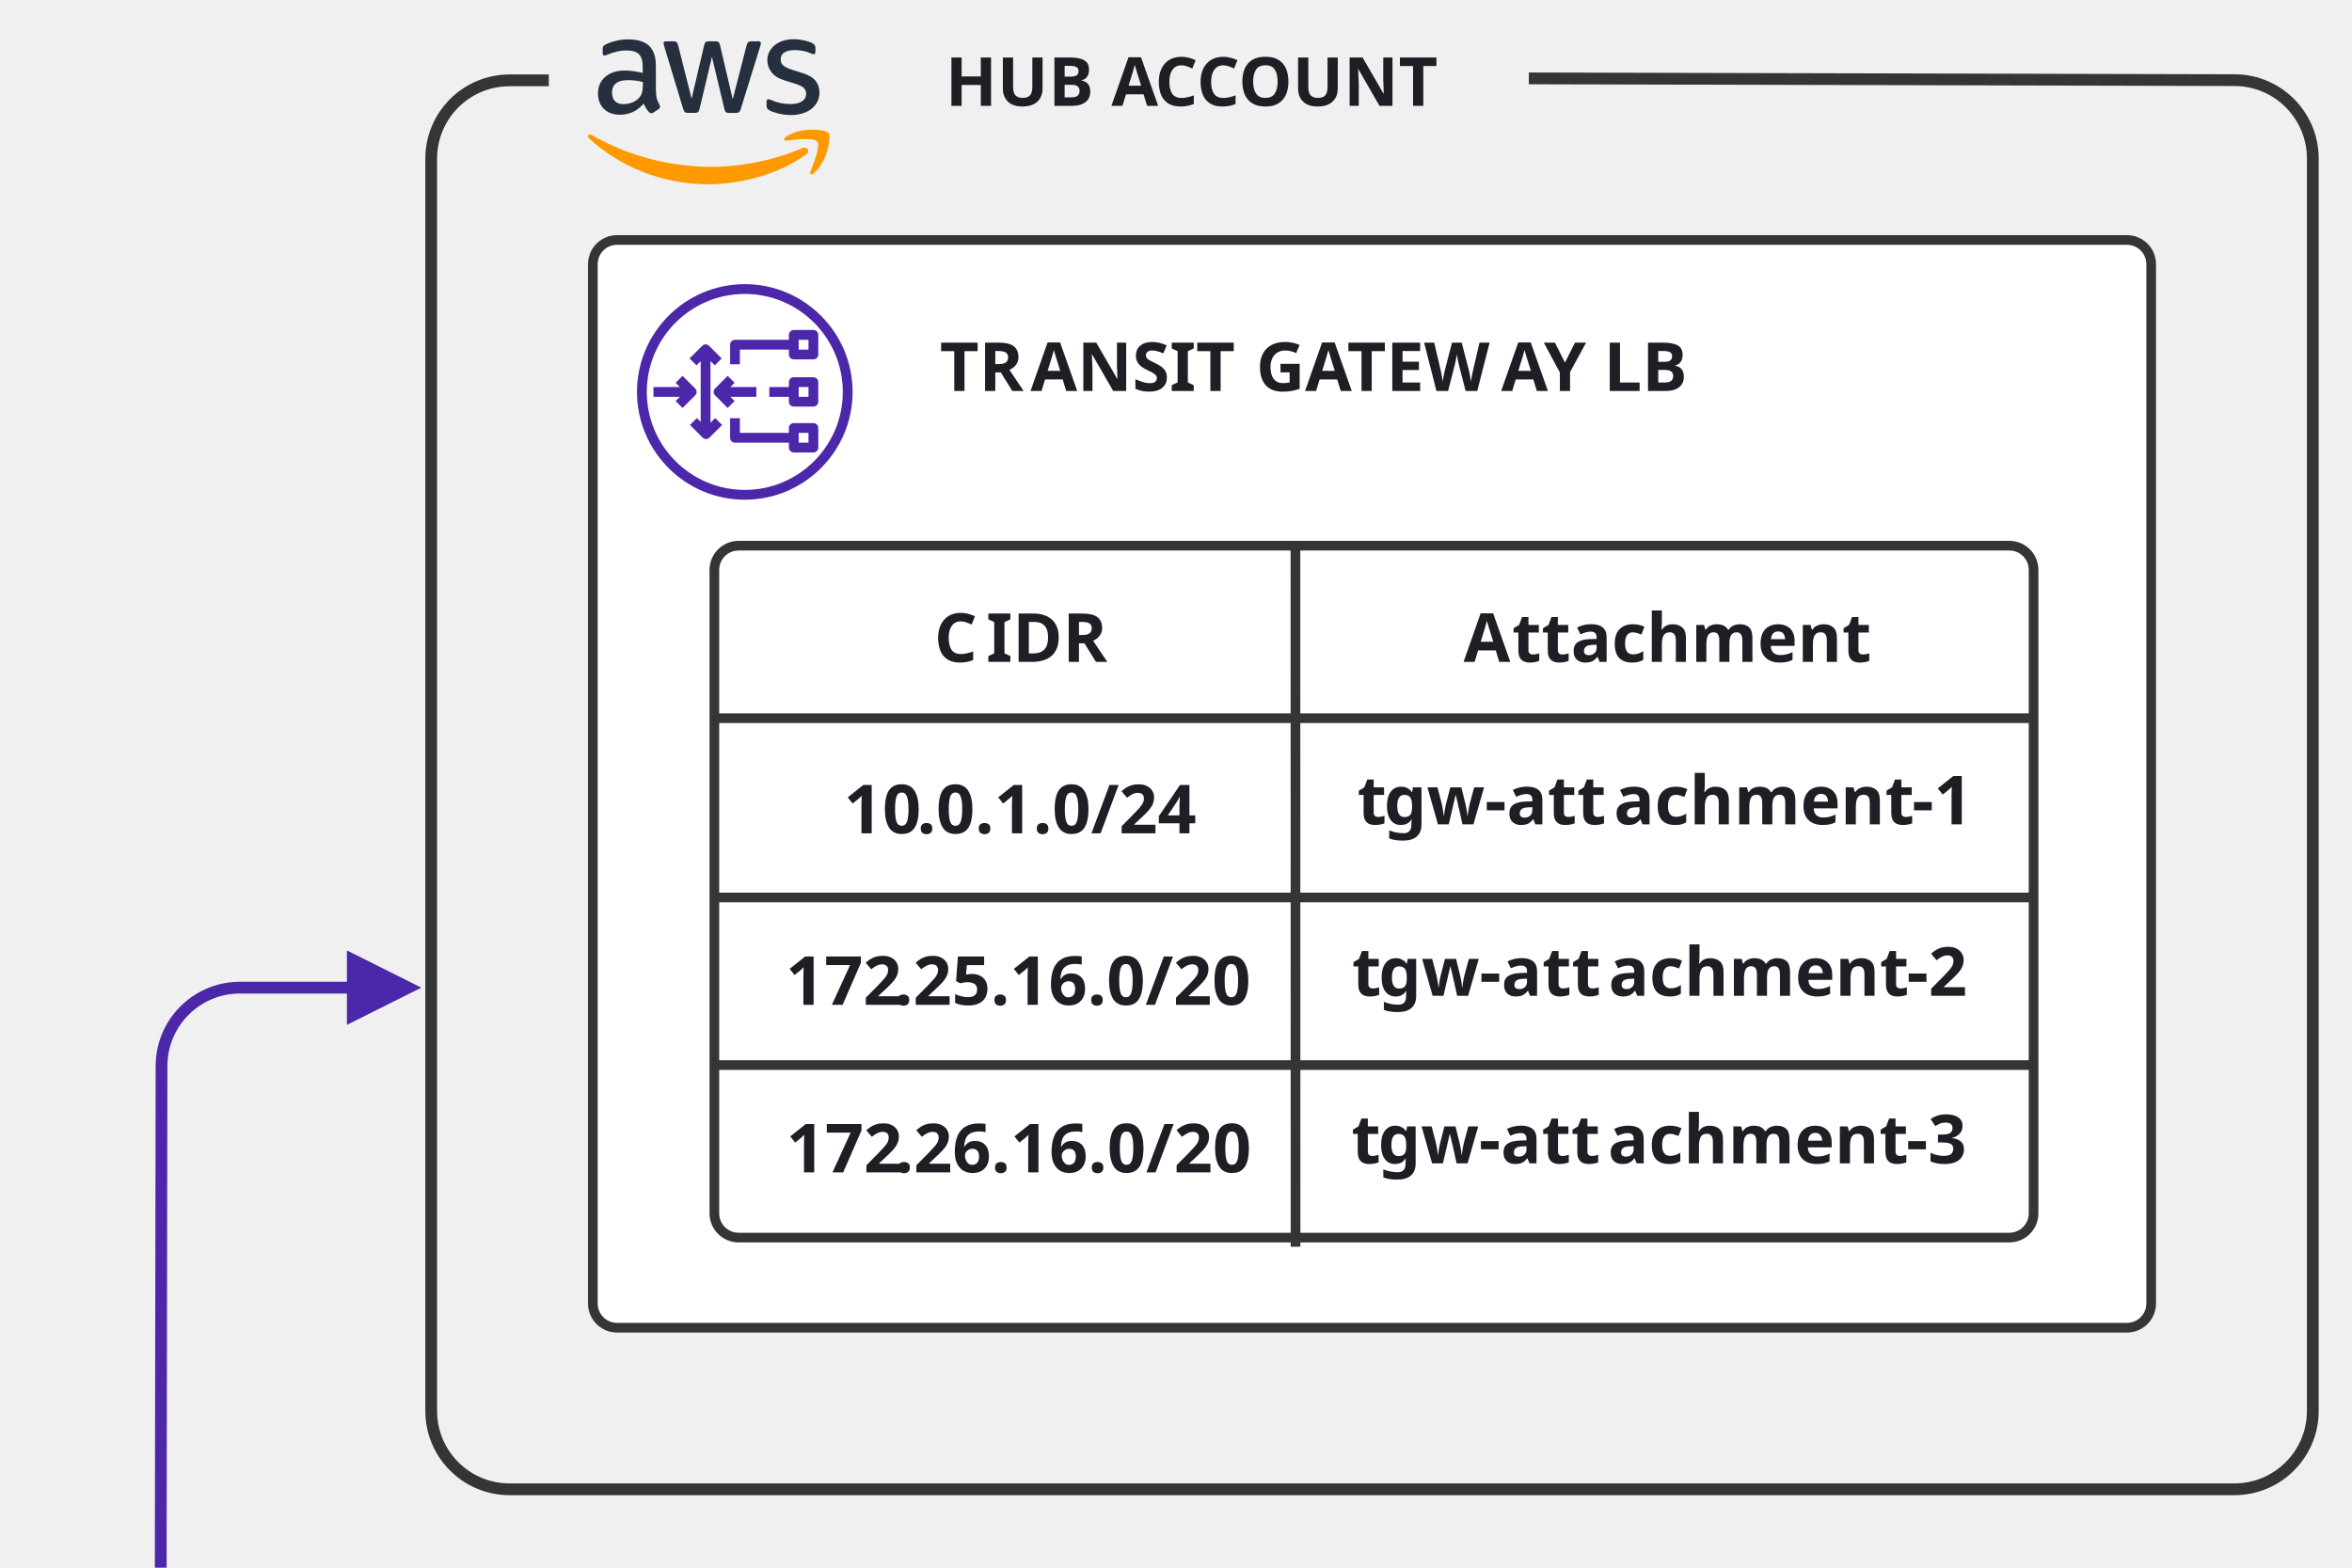
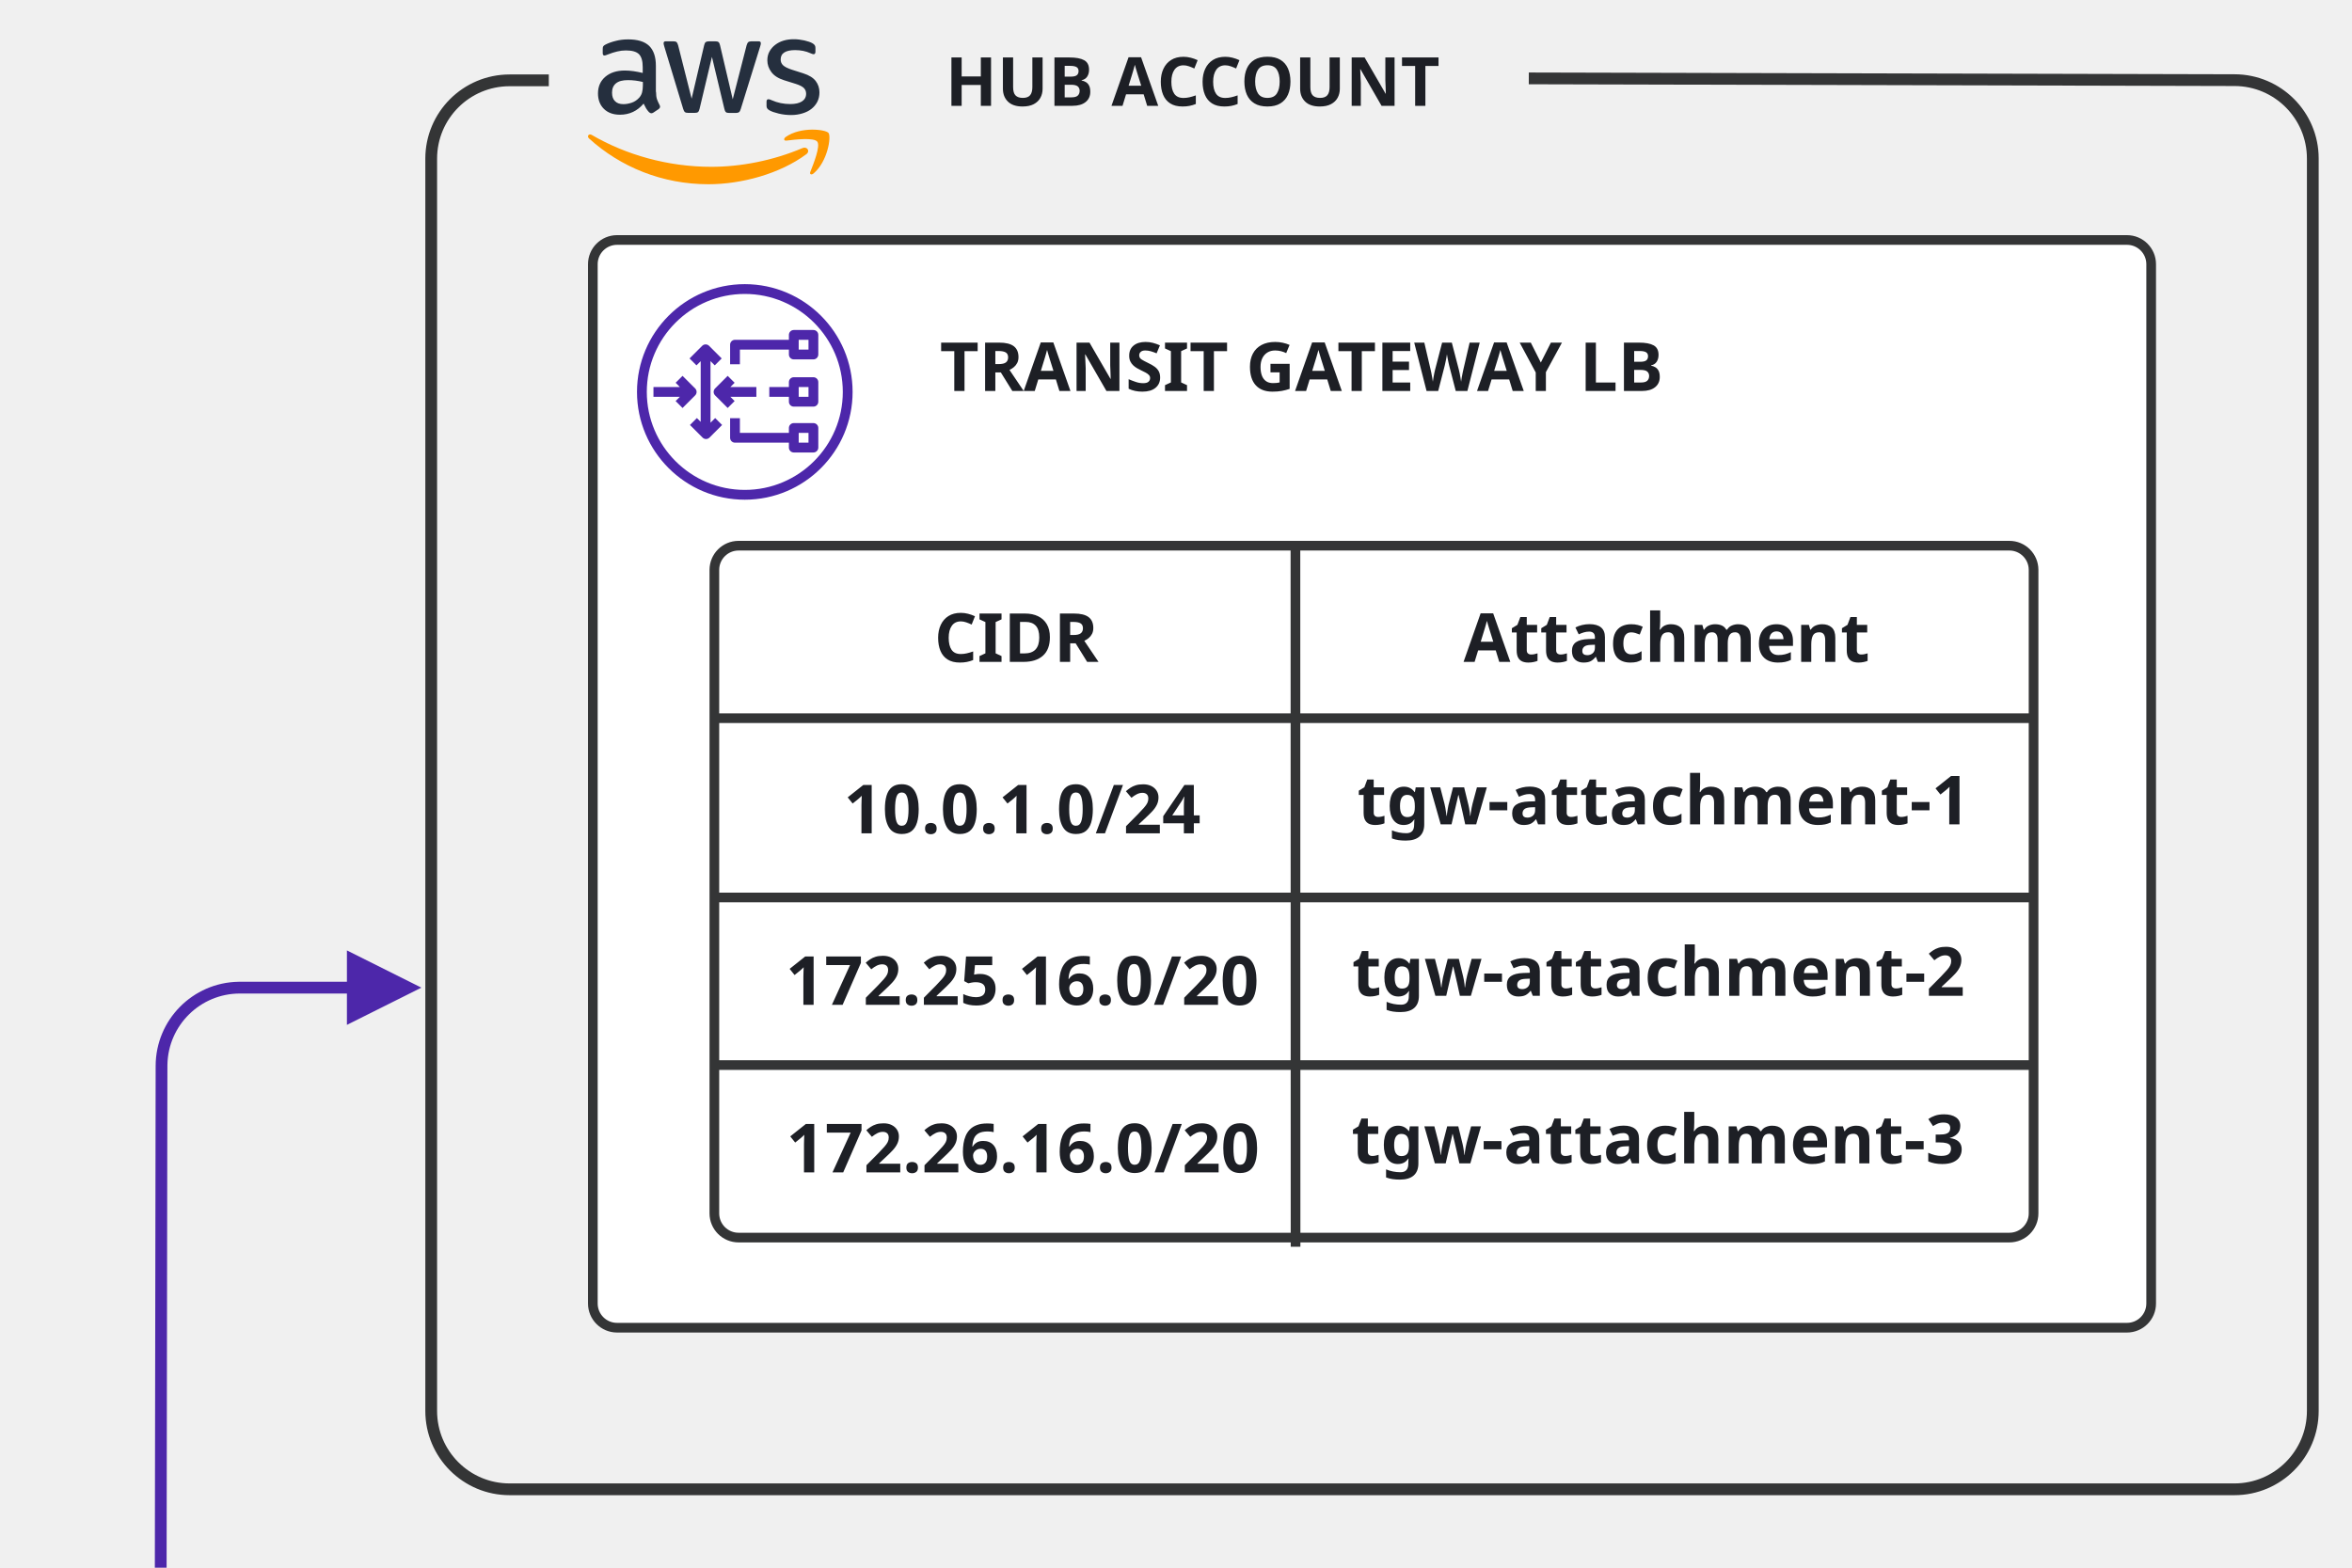
<svg xmlns="http://www.w3.org/2000/svg" width="100%" height="100%" viewBox="0 0 2500 1667" version="1.1" xml:space="preserve" style="fill-rule:evenodd;clip-rule:evenodd;">
  <g id="h8">
    <path id="Rectangle" d="M2286.53,280.848c0,-14.188 -11.518,-25.707 -25.706,-25.707l-1604.97,0c-14.188,0 -25.707,11.519 -25.707,25.707l0,1104.97c0,14.188 11.519,25.706 25.707,25.706l1604.97,0c14.188,0 25.706,-11.518 25.706,-25.706l0,-1104.97Z" style="fill:#fff;stroke:#343536;stroke-width:10.28px;" />
    <g id="TRANSIT-GATEWAY-LB">
-       <text x="998.921px" y="415.659px" style="font-family:'Gilmer-Heavy', 'Gilmer';font-weight:800;font-size:71.958px;fill:#1d1f25;">TR<tspan x="1095.37px " y="415.659px ">A</tspan>NSIT<tspan x="1316.37px 1333.62px 1388.57px 1435.39px " y="415.659px 415.659px 415.659px 415.659px "> GAT</tspan>EW<tspan x="1595.64px 1642.82px " y="415.659px 415.659px ">AY</tspan> LB</text>
+       <text x="998.921px" y="415.659px" style="font-family:'Gilmer-Heavy', 'Gilmer';font-weight:800;font-size:72px;fill:#1d1f25;">TRANSIT GATEWAY LB</text>
    </g>
    <g id="Account-Label">
      <g id="HUB-ACCOUNT">
-         <text x="1004.81px" y="112.5px" style="font-family:'Gilmer-Heavy', 'Gilmer';font-weight:800;font-size:71.978px;fill:#1d1f25;">HUB A<tspan x="1227.53px 1282.79px 1338.04px " y="112.5px 112.5px 112.5px ">CCO</tspan>UNT</text>
+         <text x="1004.81px" y="112.5px" style="font-family:'Gilmer-Heavy', 'Gilmer';font-weight:800;font-size:72px;fill:#1d1f25;">HUB ACCOUNT</text>
      </g>
      <g id="Group_3">
        <path id="Vector_10" d="M697.329,97.699c-0,3.171 0.34,5.737 0.932,7.631c0.691,1.883 1.546,3.942 2.741,6.166c0.417,0.683 0.593,1.377 0.593,1.972c-0,0.859 -0.516,1.717 -1.623,2.576l-5.374,3.601c-0.768,0.518 -1.536,0.771 -2.227,0.771c-0.844,0 -1.699,-0.429 -2.555,-1.2c-1.195,-1.289 -2.215,-2.654 -3.071,-4.031c-0.855,-1.453 -1.71,-3.083 -2.643,-5.054c-6.657,7.885 -15.024,11.827 -25.103,11.827c-7.161,-0 -12.886,-2.059 -17.065,-6.178c-4.178,-4.107 -6.317,-9.602 -6.317,-16.463c0,-7.279 2.567,-13.203 7.765,-17.663c5.209,-4.449 12.119,-6.684 20.914,-6.684c2.906,0 5.889,0.253 9.048,0.683c3.158,0.429 6.404,1.123 9.815,1.894l0,-6.266c0,-6.508 -1.371,-11.056 -4.014,-13.721c-2.73,-2.654 -7.337,-3.942 -13.906,-3.942c-2.994,-0 -6.065,0.341 -9.223,1.123c-3.158,0.771 -6.229,1.707 -9.212,2.907c-1.371,0.606 -2.391,0.947 -2.994,1.112c-0.592,0.177 -1.02,0.265 -1.36,0.265c-1.196,-0 -1.799,-0.859 -1.799,-2.665l0,-4.196c0,-1.376 0.176,-2.4 0.603,-3.006c0.428,-0.595 1.196,-1.2 2.391,-1.795c2.983,-1.542 6.569,-2.83 10.748,-3.854c4.189,-1.123 8.62,-1.63 13.314,-1.63c10.155,0 17.591,2.313 22.361,6.938c4.694,4.636 7.085,11.661 7.085,21.099l0,27.783l0.176,-0Zm-34.656,13.027c2.818,-0 5.725,-0.518 8.795,-1.542c3.071,-1.035 5.802,-2.918 8.105,-5.484c1.371,-1.63 2.391,-3.436 2.906,-5.495c0.505,-2.059 0.856,-4.537 0.856,-7.455l-0,-3.601c-2.479,-0.605 -5.122,-1.112 -7.853,-1.464c-2.741,-0.342 -5.384,-0.507 -8.027,-0.507c-5.714,0 -9.904,1.112 -12.722,3.425c-2.808,2.312 -4.179,5.572 -4.179,9.866c0,4.031 1.02,7.026 3.159,9.085c2.051,2.148 5.034,3.172 8.96,3.172Zm68.543,9.261c-1.546,-0 -2.566,-0.254 -3.246,-0.859c-0.68,-0.518 -1.283,-1.718 -1.798,-3.348l-20.059,-66.27c-0.504,-1.717 -0.768,-2.83 -0.768,-3.435c0,-1.366 0.691,-2.148 2.051,-2.148l8.368,0c1.623,0 2.731,0.265 3.323,0.859c0.691,0.518 1.195,1.718 1.711,3.348l14.345,56.766l13.313,-56.766c0.428,-1.718 0.933,-2.83 1.624,-3.348c0.68,-0.506 1.875,-0.859 3.41,-0.859l6.822,0c1.623,0 2.731,0.265 3.421,0.859c0.68,0.518 1.273,1.718 1.624,3.348l13.478,57.449l14.772,-57.449c0.505,-1.718 1.108,-2.83 1.7,-3.348c0.691,-0.506 1.799,-0.859 3.334,-0.859l7.94,0c1.36,0 2.128,0.694 2.128,2.148c-0,0.429 -0.088,0.859 -0.165,1.376c-0.087,0.507 -0.263,1.201 -0.603,2.137l-20.563,66.28c-0.515,1.718 -1.118,2.83 -1.798,3.348c-0.68,0.517 -1.788,0.859 -3.247,0.859l-7.336,-0c-1.624,-0 -2.731,-0.265 -3.411,-0.859c-0.691,-0.606 -1.283,-1.718 -1.623,-3.436l-13.226,-55.302l-13.15,55.225c-0.428,1.707 -0.943,2.83 -1.623,3.425c-0.68,0.605 -1.875,0.859 -3.411,0.859l-7.337,-0Zm109.67,2.312c-4.431,0 -8.872,-0.506 -13.138,-1.541c-4.267,-1.025 -7.601,-2.148 -9.816,-3.425c-1.371,-0.771 -2.303,-1.63 -2.654,-2.401c-0.34,-0.771 -0.504,-1.63 -0.504,-2.4l-0,-4.383c-0,-1.795 0.68,-2.654 1.963,-2.654c0.504,0 1.02,0.088 1.535,0.253c0.516,0.176 1.283,0.518 2.128,0.859c2.906,1.289 6.064,2.324 9.387,3.006c3.422,0.683 6.745,1.025 10.167,1.025c5.374,-0 9.552,-0.936 12.458,-2.83c2.896,-1.884 4.442,-4.625 4.442,-8.138c-0,-2.401 -0.768,-4.372 -2.314,-6.002c-1.536,-1.63 -4.431,-3.094 -8.62,-4.46l-12.371,-3.865c-6.229,-1.971 -10.835,-4.889 -13.654,-8.743c-2.818,-3.777 -4.266,-7.973 -4.266,-12.433c0,-3.601 0.768,-6.772 2.303,-9.514c1.536,-2.742 3.586,-5.143 6.142,-7.037c2.566,-1.971 5.461,-3.424 8.872,-4.459c3.422,-1.024 7.008,-1.454 10.758,-1.454c1.876,0 3.839,0.088 5.714,0.341c1.963,0.265 3.762,0.606 5.55,0.947c1.71,0.43 3.334,0.859 4.869,1.366c1.535,0.517 2.731,1.035 3.586,1.553c1.195,0.682 2.051,1.365 2.555,2.136c0.516,0.683 0.768,1.63 0.768,2.83l0,4.03c0,1.806 -0.68,2.742 -1.963,2.742c-0.68,0 -1.788,-0.341 -3.235,-1.024c-4.87,-2.235 -10.331,-3.347 -16.396,-3.347c-4.858,-0 -8.697,0.77 -11.351,2.4c-2.643,1.63 -4.014,4.119 -4.014,7.631c0,2.401 0.856,4.46 2.567,6.09c1.711,1.63 4.869,3.26 9.387,4.713l12.119,3.865c6.152,1.971 10.583,4.713 13.226,8.226c2.654,3.513 3.926,7.543 3.926,12.003c0,3.689 -0.767,7.037 -2.215,9.944c-1.535,2.918 -3.586,5.495 -6.229,7.554c-2.643,2.136 -5.802,3.689 -9.476,4.801c-3.838,1.201 -7.852,1.795 -12.206,1.795Z" style="fill:#252f3e;fill-rule:nonzero;" />
        <g id="Group_4">
          <path id="Vector_11" d="M857.018,163.968c-28.086,20.846 -68.883,31.902 -103.966,31.902c-49.154,-0 -93.461,-18.269 -126.91,-48.618c-2.654,-2.4 -0.263,-5.66 2.895,-3.777c36.191,21.099 80.827,33.873 127.009,33.873c31.146,-0 65.374,-6.519 96.871,-19.888c4.694,-2.147 8.707,3.084 4.101,6.508Z" style="fill:#f90;" />
          <path id="Vector_12" d="M868.709,150.6c-3.586,-4.636 -23.732,-2.236 -32.857,-1.112c-2.742,0.341 -3.158,-2.06 -0.691,-3.866c16.045,-11.32 42.42,-8.06 45.491,-4.283c3.082,3.854 -0.844,30.349 -15.869,43.045c-2.303,1.971 -4.529,0.936 -3.498,-1.629c3.41,-8.491 11.01,-27.618 7.424,-32.155Z" style="fill:#f90;" />
        </g>
      </g>
    </g>
    <g id="Group-2">
      <path id="Rectangle1" d="M2161.53,605.848c0,-14.188 -11.518,-25.707 -25.706,-25.707l-1350.8,0c-14.188,0 -25.707,11.519 -25.707,25.707l-0,684.16c-0,14.188 11.519,25.707 25.707,25.707l1350.8,0c14.188,0 25.706,-11.519 25.706,-25.707l0,-684.16Z" style="fill:#fff;stroke:#343536;stroke-width:10.28px;" />
      <g id="CIDR">
-         <text x="992.984px" y="703.672px" style="font-family:'Gilmer-Heavy', 'Gilmer';font-weight:800;font-size:71.978px;fill:#1d1f25;">C<tspan x="1048.24px " y="703.672px ">I</tspan>DR</text>
+         <text x="992.984px" y="703.672px" style="font-family:'Gilmer-Heavy', 'Gilmer';font-weight:800;font-size:72px;fill:#1d1f25;">CIDR</text>
      </g>
      <g id="_172.25.16.0-20">
-         <text x="835.08px" y="1068.27px" style="font-family:'Gilmer-Heavy', 'Gilmer';font-weight:800;font-size:71.978px;fill:#1d1f25;">172<tspan x="950.027px 970.804px 1013.46px 1055.83px 1069.41px 1101.49px 1143.64px 1161.54px 1205.78px 1244.55px 1286.13px " y="1068.27px 1068.27px 1068.27px 1068.27px 1068.27px 1068.27px 1068.27px 1068.27px 1068.27px 1068.27px 1068.27px ">.25.16.0/20</tspan>
-         </text>
+         <text x="835.08px" y="1068.27px" style="font-family:'Gilmer-Heavy', 'Gilmer';font-weight:800;font-size:72px;fill:#1d1f25;">172.25.16.0/20</text>
      </g>
      <g id="tgw-attachment-1">
-         <text x="1442.65px" y="876.373px" style="font-family:'Gilmer-Heavy', 'Gilmer';font-weight:800;font-size:71.978px;fill:#1d1f25;">t<tspan x="1470.99px 1516.31px " y="876.373px 876.373px ">gw</tspan>-att<tspan x="1715.28px 1761.68px 1803.11px " y="876.373px 876.373px 876.373px ">ach</tspan>ment<tspan x="2032.31px 2064.68px " y="876.373px 876.373px ">-1</tspan>
-         </text>
+         <text x="1442.65px" y="876.373px" style="font-family:'Gilmer-Heavy', 'Gilmer';font-weight:800;font-size:72px;fill:#1d1f25;">tgw-attachment-1</text>
      </g>
      <g id="_10.0.1.0-24">
-         <text x="896.8px" y="885.946px" style="font-family:'Gilmer-Heavy', 'Gilmer';font-weight:800;font-size:71.978px;fill:#1d1f25;">10<tspan x="974.559px 992.457px 1038.14px 1051.72px 1083.8px 1101.69px 1145.93px 1184.71px 1225.92px " y="885.946px 885.946px 885.946px 885.946px 885.946px 885.946px 885.946px 885.946px 885.946px ">.0.1.0/24</tspan>
-         </text>
+         <text x="896.8px" y="885.946px" style="font-family:'Gilmer-Heavy', 'Gilmer';font-weight:800;font-size:72px;fill:#1d1f25;">10.0.1.0/24</text>
      </g>
      <g id="tgw-attachment-2">
-         <text x="1437px" y="1058.69px" style="font-family:'Gilmer-Heavy', 'Gilmer';font-weight:800;font-size:71.978px;fill:#1d1f25;">t<tspan x="1465.34px 1510.66px " y="1058.69px 1058.69px ">gw</tspan>-att<tspan x="1709.63px 1756.03px 1797.46px " y="1058.69px 1058.69px 1058.69px ">ach</tspan>ment<tspan x="2026.66px 2059.75px " y="1058.69px 1058.69px ">-2</tspan>
-         </text>
+         <text x="1437px" y="1058.69px" style="font-family:'Gilmer-Heavy', 'Gilmer';font-weight:800;font-size:72px;fill:#1d1f25;">tgw-attachment-2</text>
      </g>
      <g id="_172.26.16.0-20">
-         <text x="835.728px" y="1246.37px" style="font-family:'Gilmer-Heavy', 'Gilmer';font-weight:800;font-size:71.978px;fill:#1d1f25;">172<tspan x="950.675px 971.451px 1013.03px 1055.18px 1068.76px 1100.84px 1143px 1160.89px 1205.13px 1243.91px 1285.49px " y="1246.37px 1246.37px 1246.37px 1246.37px 1246.37px 1246.37px 1246.37px 1246.37px 1246.37px 1246.37px 1246.37px ">.26.16.0/20</tspan>
-         </text>
+         <text x="835.728px" y="1246.37px" style="font-family:'Gilmer-Heavy', 'Gilmer';font-weight:800;font-size:72px;fill:#1d1f25;">172.26.16.0/20</text>
      </g>
      <g id="tgw-attachment-3">
-         <text x="1436.43px" y="1236.8px" style="font-family:'Gilmer-Heavy', 'Gilmer';font-weight:800;font-size:71.978px;fill:#1d1f25;">t<tspan x="1464.76px 1510.08px " y="1236.8px 1236.8px ">gw</tspan>-att<tspan x="1709.05px 1755.45px 1796.89px " y="1236.8px 1236.8px 1236.8px ">ach</tspan>ment<tspan x="2026.09px 2059.17px " y="1236.8px 1236.8px ">-3</tspan>
-         </text>
+         <text x="1436.43px" y="1236.8px" style="font-family:'Gilmer-Heavy', 'Gilmer';font-weight:800;font-size:72px;fill:#1d1f25;">tgw-attachment-3</text>
      </g>
      <g id="Attachment">
-         <text x="1555.66px" y="703.672px" style="font-family:'Gilmer-Heavy', 'Gilmer';font-weight:800;font-size:71.978px;fill:#1d1f25;">A<tspan x="1607.17px 1636.94px 1665.28px 1711.68px 1753.11px " y="703.672px 703.672px 703.672px 703.672px 703.672px ">ttach</tspan>ment</text>
+         <text x="1555.66px" y="703.672px" style="font-family:'Gilmer-Heavy', 'Gilmer';font-weight:800;font-size:72px;fill:#1d1f25;">Attachment</text>
      </g>
      <path id="Line-4" d="M1376.95,589.759l0.136,730.585" style="fill:none;stroke:#343536;stroke-width:10.28px;stroke-linecap:square;" />
      <path id="Line-41" d="M764.701,763.536l1395.6,-0" style="fill:none;stroke:#343536;stroke-width:10.28px;stroke-linecap:square;" />
      <path id="Line-42" d="M764.701,954.144l1395.6,-0" style="fill:none;stroke:#343536;stroke-width:10.28px;stroke-linecap:square;" />
      <path id="Line-43" d="M760.535,1132.32l1395.6,0" style="fill:none;stroke:#343536;stroke-width:10.28px;stroke-linecap:square;" />
    </g>
    <g id="Icon-Resource-Networking-and-Content-Delivery-Res_Elastic-Load-Balancing_Gateway-Load-Balancer_48">
      <path id="Gateway-Load-Balancer_Resource-Icon_light-bg" d="M760.182,444.443l7.365,7.364l-13.401,13.401c-0.979,0.974 -2.302,1.526 -3.682,1.526c-1.386,0 -2.709,-0.552 -3.683,-1.526l-13.401,-13.401l7.37,-7.364l4.042,4.041l-0,-64.526l-4.48,4.48l-7.364,-7.365l13.401,-13.401c0.974,-0.974 2.297,-1.526 3.682,-1.526c1.38,-0 2.703,0.552 3.683,1.526l13.395,13.401l-7.364,7.365l-4.537,-4.542l0,65.521l4.974,-4.974Zm-21.276,-24.104l-13.401,13.401l-7.364,-7.365l4.5,-4.5l-28.058,-0l0,-10.417l28.073,0l-4.515,-4.515l7.364,-7.365l13.401,13.396c0.979,0.979 1.526,2.302 1.526,3.682c0,1.38 -0.547,2.709 -1.526,3.683Zm41.938,6.036l-7.365,7.365l-13.406,-13.401c-0.974,-0.974 -1.521,-2.303 -1.521,-3.683c0,-1.38 0.547,-2.703 1.521,-3.682l13.406,-13.396l7.365,7.365l-4.516,4.515l27.63,0l0,10.417l-27.614,-0l4.5,4.5Zm10.823,94.458c-57.438,0 -104.167,-46.729 -104.167,-104.166c0,-57.438 46.729,-104.167 104.167,-104.167c57.437,-0 104.166,46.729 104.166,104.167c0,57.437 -46.729,104.166 -104.166,104.166Zm-0,-218.75c-63.183,0 -114.584,51.401 -114.584,114.584c0,63.182 51.401,114.583 114.584,114.583c63.182,-0 114.583,-51.401 114.583,-114.583c0,-63.183 -51.401,-114.584 -114.583,-114.584Zm57.291,168.542l10.417,-0l-0,-10.417l-10.417,0l0,10.417Zm15.625,-20.833l-20.833,-0c-2.88,-0 -5.208,2.333 -5.208,5.208l-0,5.208l-52.084,0l0,-15.625l-10.416,0l-0,20.834c-0,2.875 2.328,5.208 5.208,5.208l57.292,-0l-0,5.208c-0,2.875 2.328,5.209 5.208,5.209l20.833,-0c2.881,-0 5.209,-2.334 5.209,-5.209l-0,-20.833c-0,-2.875 -2.328,-5.208 -5.209,-5.208Zm-15.625,-27.917l10.417,-0l-0,-10.417l-10.417,0l0,10.417Zm15.625,-20.833l-20.833,-0c-2.88,-0 -5.208,2.328 -5.208,5.208l-0,5.208l-20.834,0l0,10.417l20.834,-0l-0,5.208c-0,2.875 2.328,5.209 5.208,5.209l20.833,-0c2.881,-0 5.209,-2.334 5.209,-5.209l-0,-20.833c-0,-2.88 -2.328,-5.208 -5.209,-5.208Zm-15.625,-29.375l10.417,-0l-0,-10.417l-10.417,-0l0,10.417Zm15.625,-20.834l-20.833,0c-2.88,0 -5.208,2.334 -5.208,5.209l-0,5.208l-57.292,-0c-2.88,-0 -5.208,2.333 -5.208,5.208l-0,20.834l10.416,-0l0,-15.625l52.084,-0l-0,5.208c-0,2.875 2.328,5.208 5.208,5.208l20.833,0c2.881,0 5.209,-2.333 5.209,-5.208l-0,-20.833c-0,-2.875 -2.328,-5.209 -5.209,-5.209Z" style="fill:#4d27aa;" />
    </g>
    <path id="Path-3" d="M1625,83.333l750.208,1.873c45.942,0.115 83.125,37.391 83.125,83.333l0,1331.46c0,46.024 -37.309,83.333 -83.333,83.333l-1833.33,0c-46.024,0 -83.334,-37.309 -83.334,-83.333l0,-1331.25c0,-46.024 37.31,-83.333 83.334,-83.333l41.666,-0" style="fill:none;stroke:#343536;stroke-width:12.5px;" />
    <path id="Path-15" d="M368.75,1010.42l79.167,39.583l-79.167,39.583l0,-33.333l-113.721,0c-42.057,0 -76.256,33.683 -77.069,75.56l-0.015,1.399l-0.862,533.468l-12.5,-0.02l0.862,-533.468c0.079,-48.925 39.367,-88.638 88.104,-89.427l1.48,-0.012l113.721,0l0,-33.333Z" style="fill:#4d27aa;fill-rule:nonzero;" />
  </g>
</svg>
